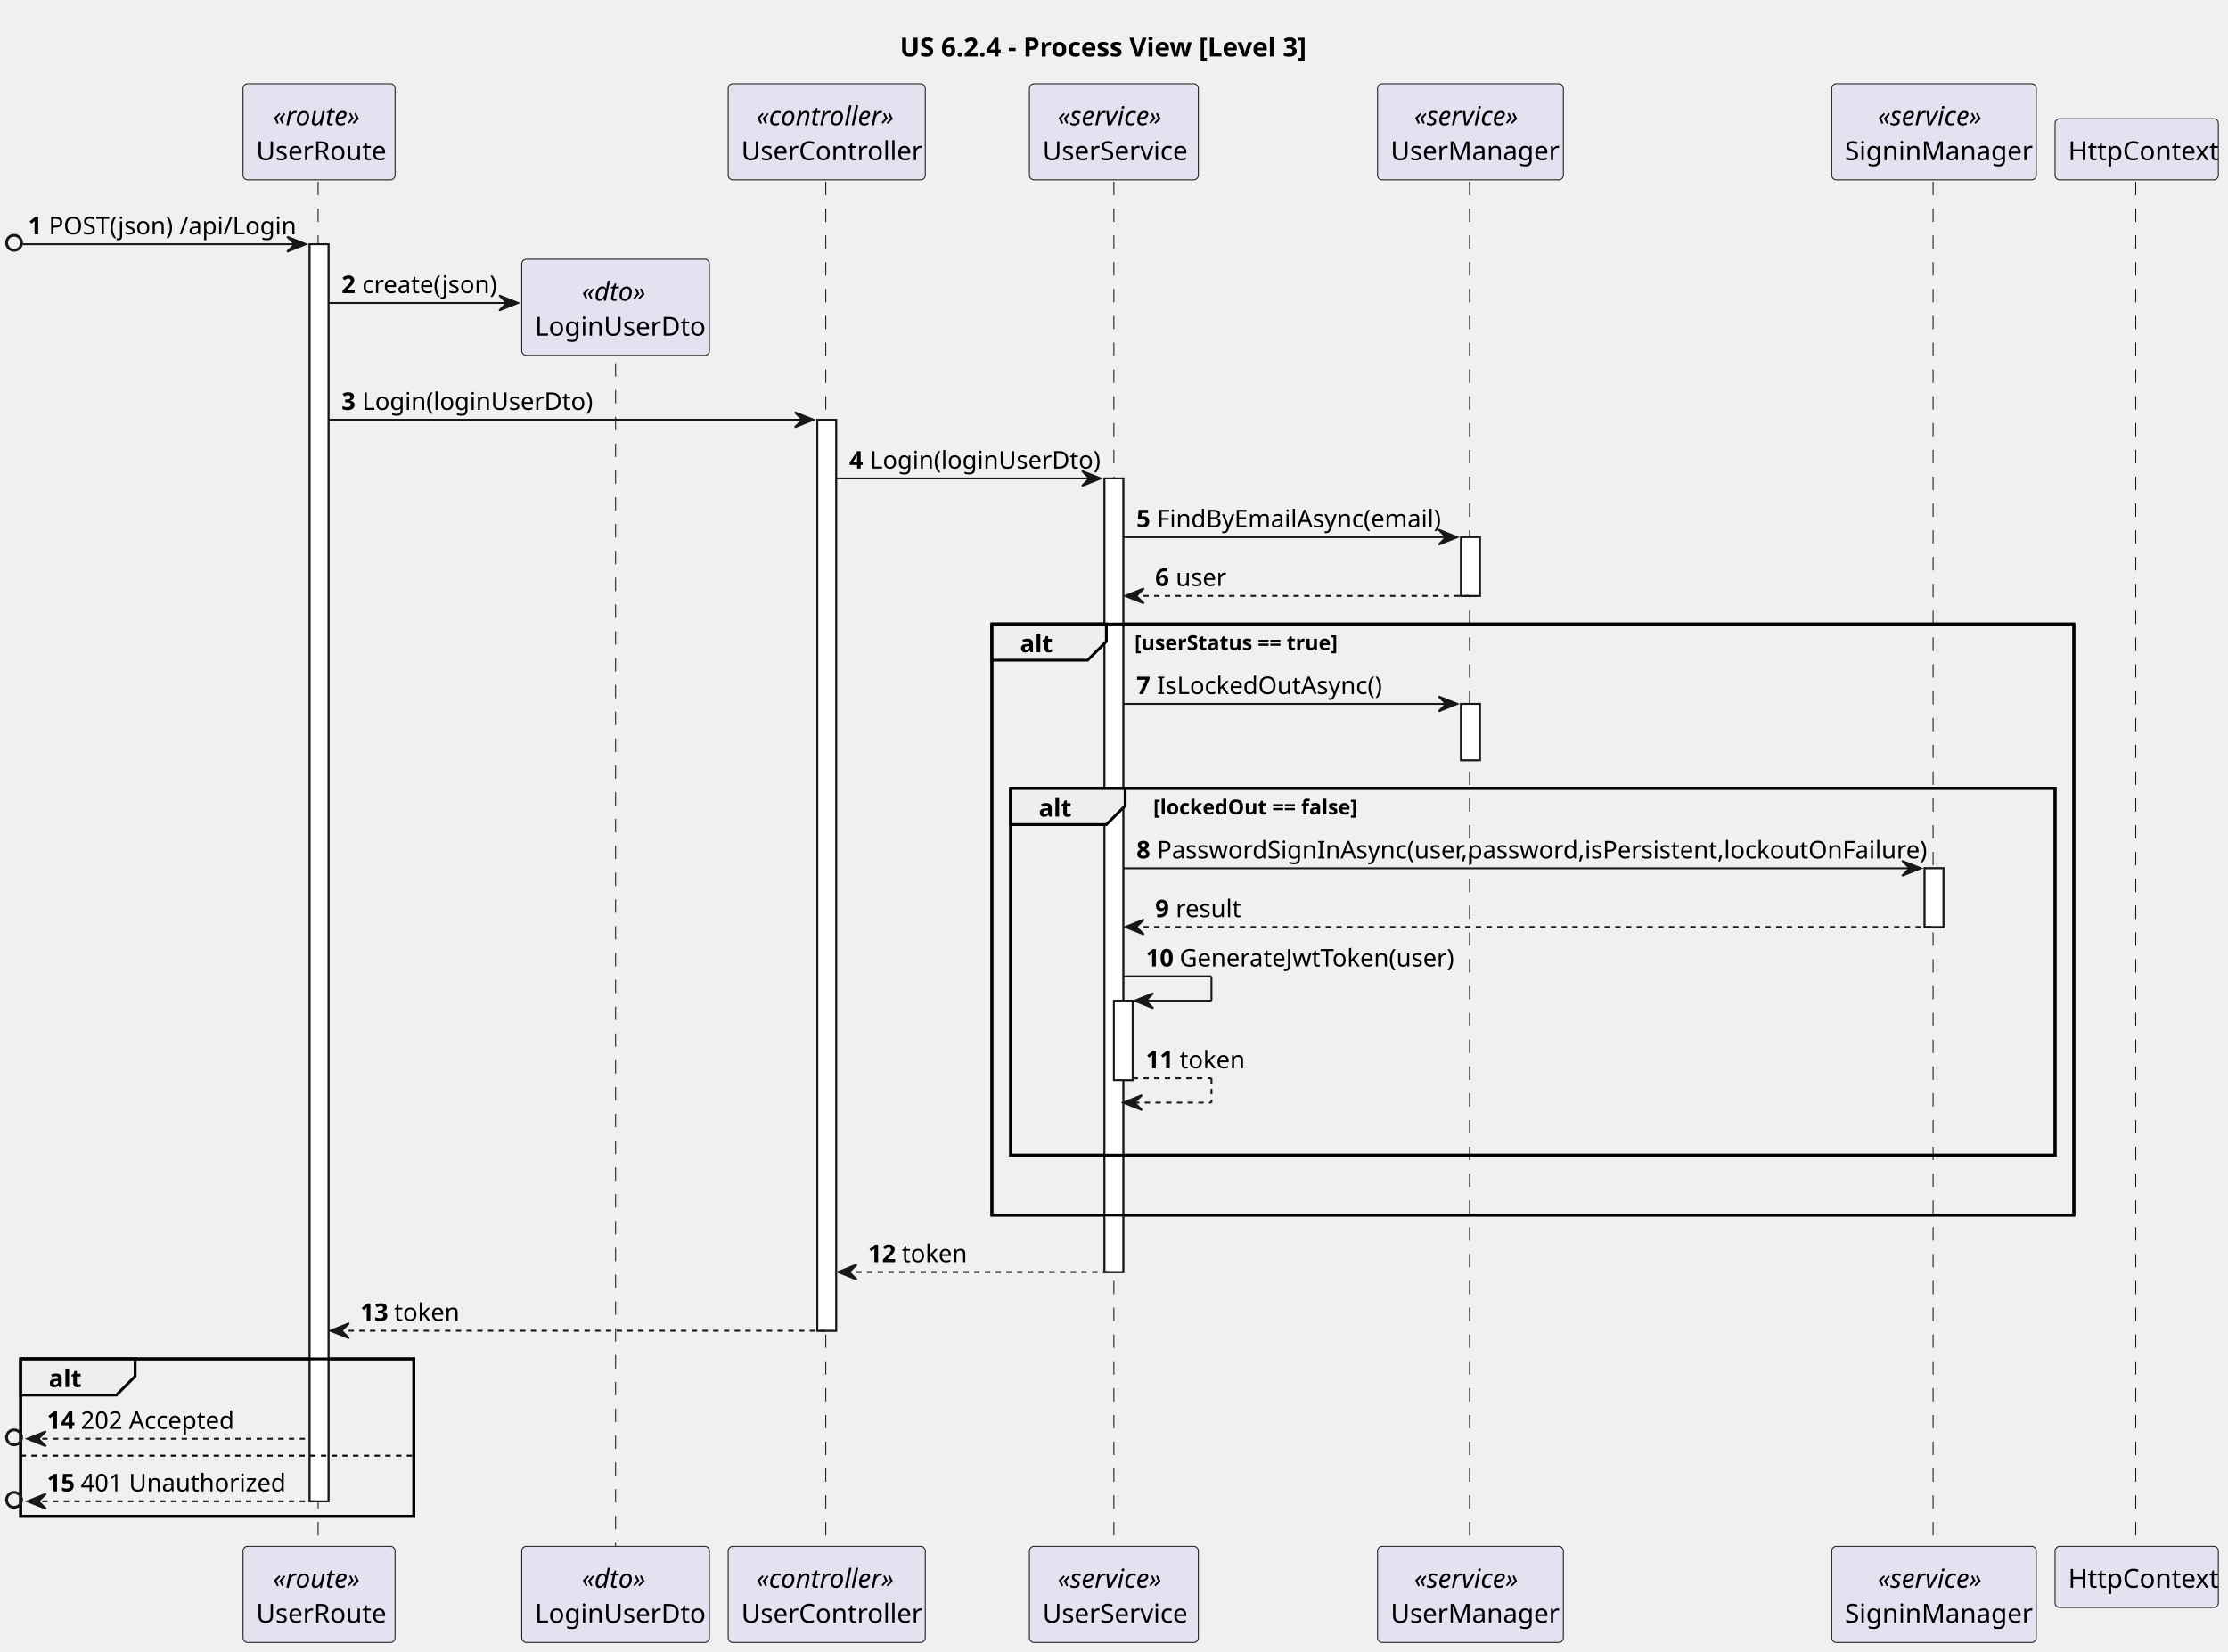
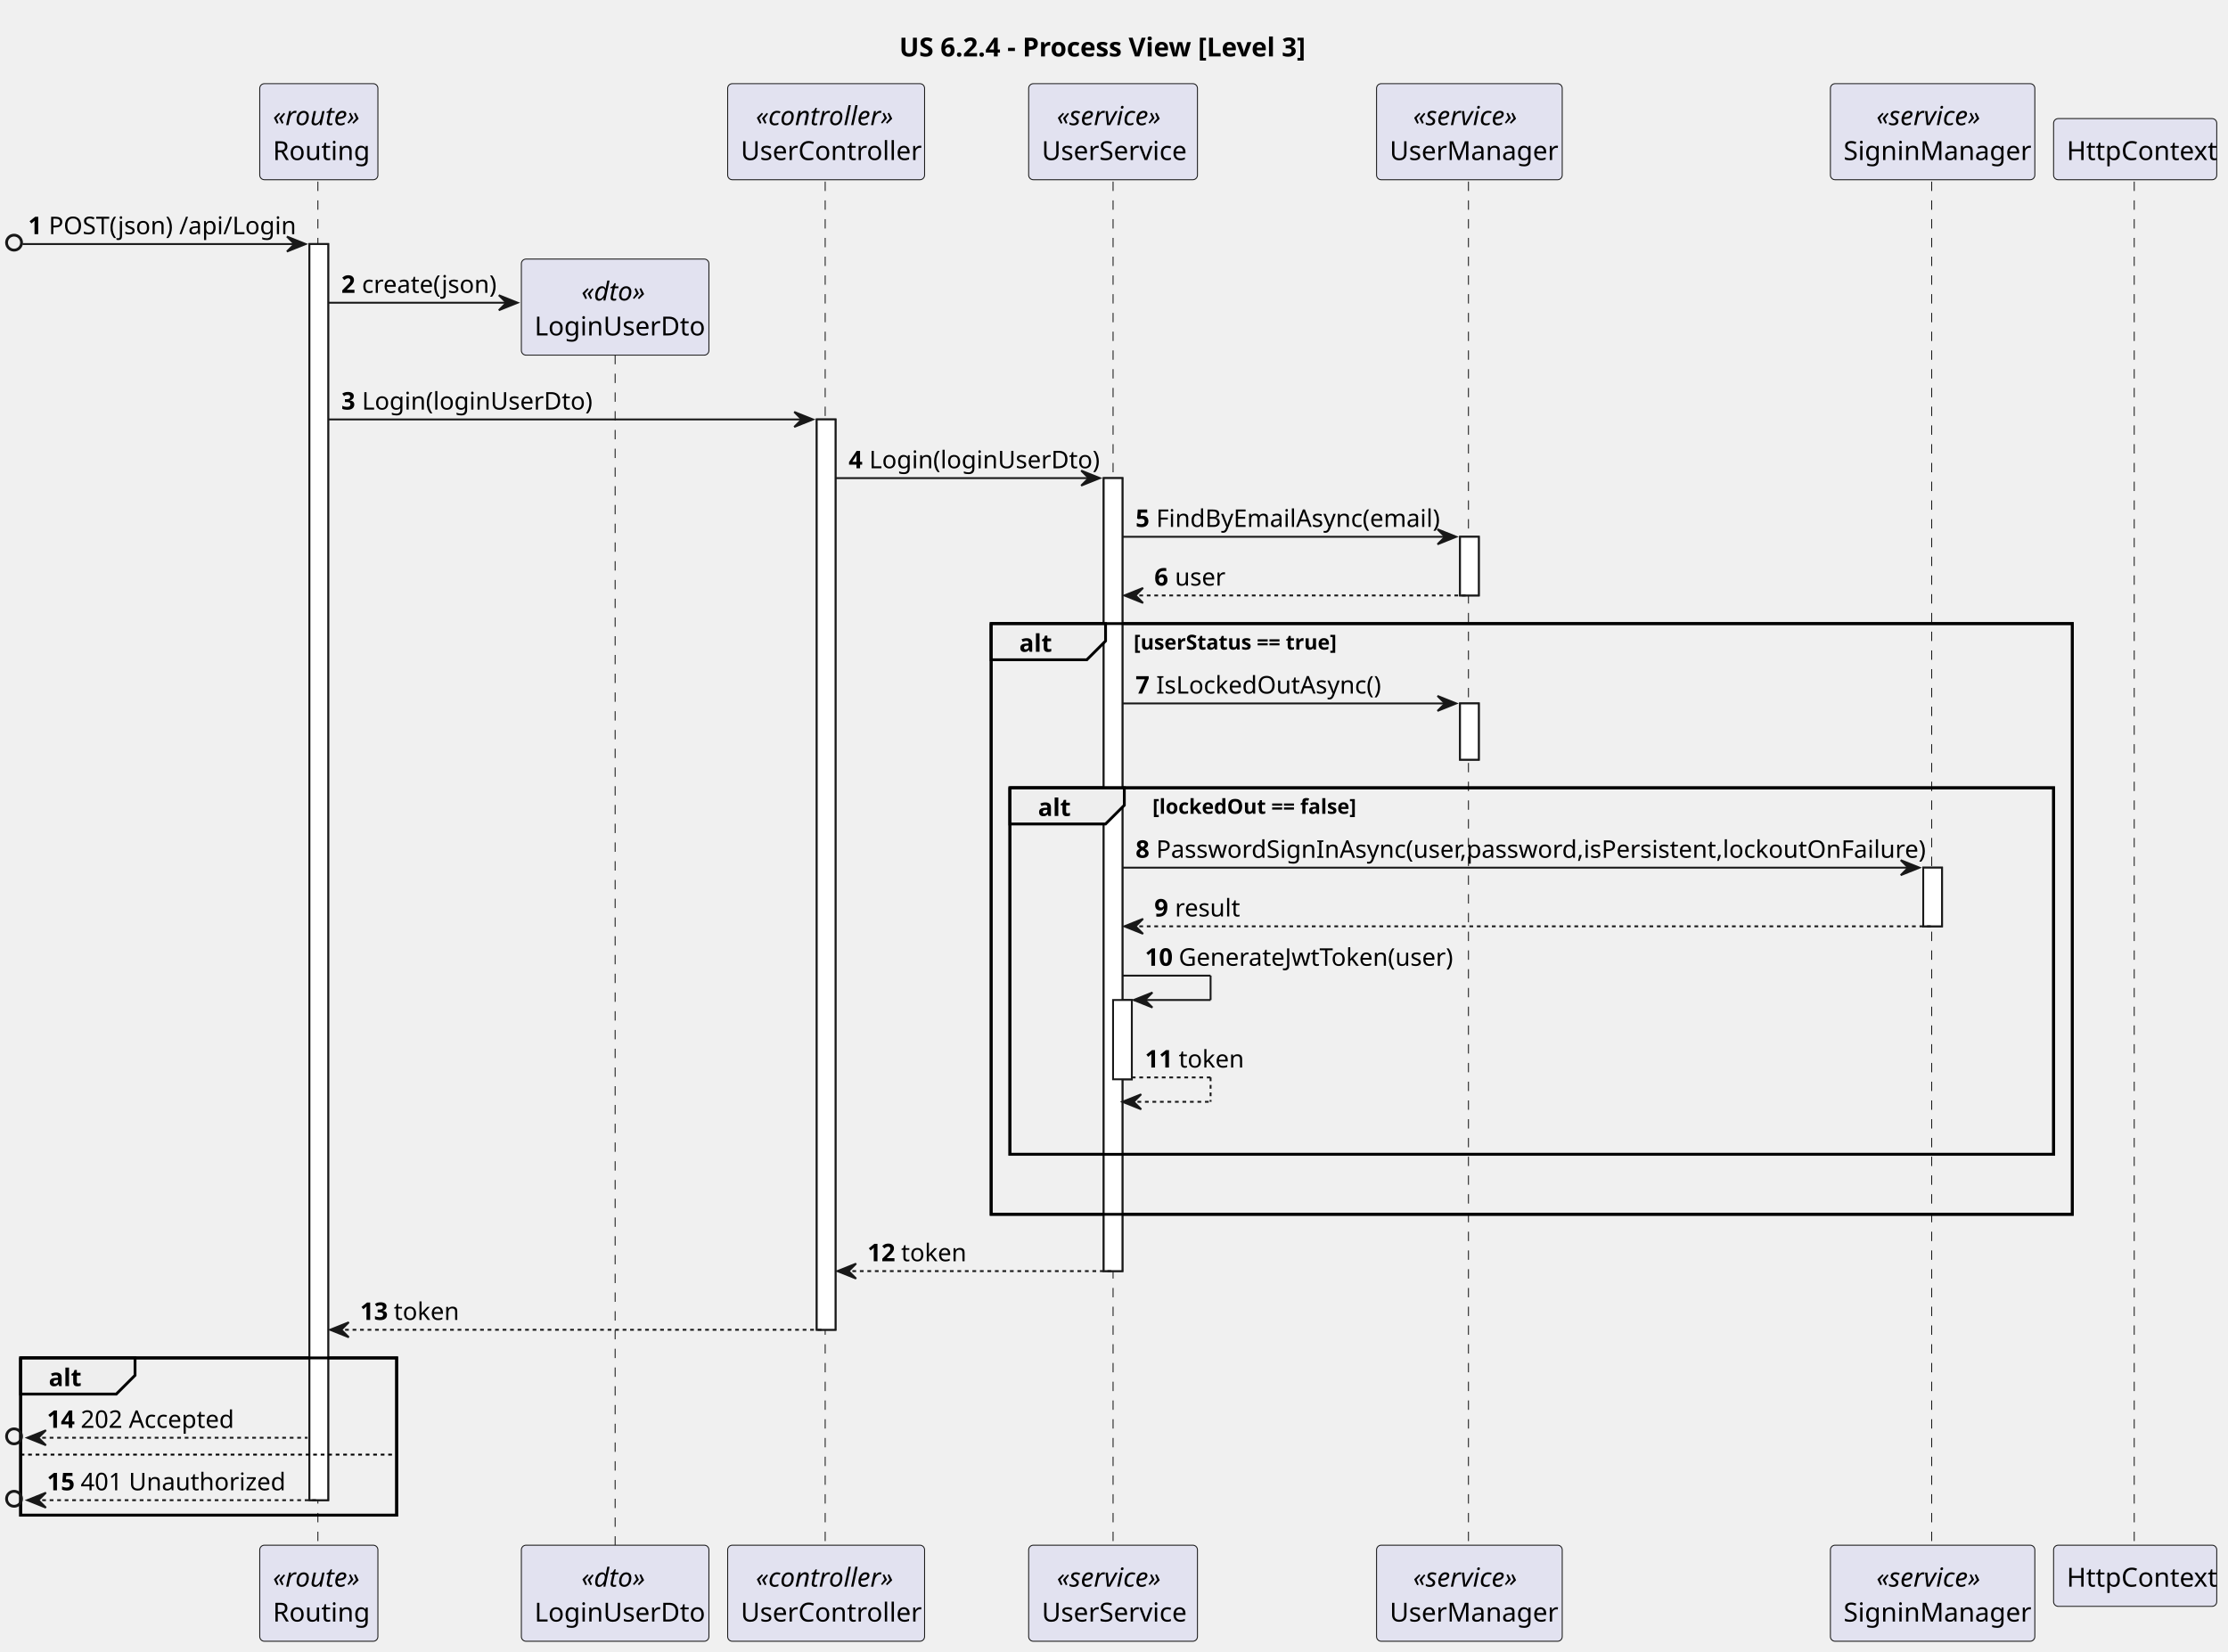
- <svg xmlns="http://www.w3.org/2000/svg" contentStyleType="text/css" height="616.7px" preserveAspectRatio="none" style="width:831px;height:616px;background:#FFFFFF;" version="1.1" viewBox="0 0 831 616" width="831.6px" zoomAndPan="magnify">
+ <svg xmlns="http://www.w3.org/2000/svg" contentStyleType="text/css" height="881px" preserveAspectRatio="none" style="width:1188px;height:881px;background:#FFFFFF;" version="1.1" viewBox="0 0 1188 881" width="1188px" zoomAndPan="magnify">
  <defs />
  <g>
-     <text fill="#000000" font-family="sans-serif" font-size="9.8" font-weight="bold" lengthAdjust="spacing" textLength="158.9" x="335.65" y="21.075">US 6.2.4 - Process View [Level 3]</text>
-     <rect fill="#FFFFFF" height="468.929" style="stroke:#181818;stroke-width:0.7;" width="7" x="115.5" y="91.108" />
-     <rect fill="#FFFFFF" height="339.844" style="stroke:#181818;stroke-width:0.7;" width="7" x="304.85" y="156.581" />
-     <rect fill="#FFFFFF" height="296.037" style="stroke:#181818;stroke-width:0.7;" width="7" x="411.95" y="178.485" />
-     <rect fill="#FFFFFF" height="29.604" style="stroke:#181818;stroke-width:0.7;" width="7" x="415.45" y="373.315" />
-     <rect fill="#FFFFFF" height="21.904" style="stroke:#181818;stroke-width:0.7;" width="7" x="544.95" y="200.389" />
-     <rect fill="#FFFFFF" height="21" style="stroke:#181818;stroke-width:0.7;" width="7" x="544.95" y="262.6" />
-     <rect fill="#FFFFFF" height="21.904" style="stroke:#181818;stroke-width:0.7;" width="7" x="717.85" y="323.907" />
-     <rect fill="none" height="220.526" style="stroke:#000000;stroke-width:1.05;" width="403.55" x="369.95" y="232.792" />
-     <rect fill="none" height="136.819" style="stroke:#000000;stroke-width:1.05;" width="389.55" x="376.95" y="294.1" />
-     <rect fill="none" height="58.711" style="stroke:#000000;stroke-width:1.05;" width="146.65" x="7.7" y="506.926" />
-     <line style="stroke:#181818;stroke-width:0.35;stroke-dasharray:5.0,5.0;" x1="118.65" x2="118.65" y1="67.804" y2="577.537" />
-     <line style="stroke:#181818;stroke-width:0.35;stroke-dasharray:5.0,5.0;" x1="229.6" x2="229.6" y1="125.493" y2="577.537" />
-     <line style="stroke:#181818;stroke-width:0.35;stroke-dasharray:5.0,5.0;" x1="308" x2="308" y1="67.804" y2="577.537" />
-     <line style="stroke:#181818;stroke-width:0.35;stroke-dasharray:5.0,5.0;" x1="415.45" x2="415.45" y1="67.804" y2="577.537" />
-     <line style="stroke:#181818;stroke-width:0.35;stroke-dasharray:5.0,5.0;" x1="548.1" x2="548.1" y1="67.804" y2="577.537" />
-     <line style="stroke:#181818;stroke-width:0.35;stroke-dasharray:5.0,5.0;" x1="721" x2="721" y1="67.804" y2="577.537" />
-     <line style="stroke:#181818;stroke-width:0.35;stroke-dasharray:5.0,5.0;" x1="796.6" x2="796.6" y1="67.804" y2="577.537" />
-     <rect fill="#E2E2F0" height="35.87" rx="1.75" ry="1.75" style="stroke:#181818;stroke-width:0.35;" width="56.7" x="90.65" y="31.235" />
-     <text fill="#000000" font-family="sans-serif" font-size="9.8" font-style="italic" lengthAdjust="spacing" textLength="34.3" x="101.85" y="46.71">«route»</text>
-     <text fill="#000000" font-family="sans-serif" font-size="9.8" lengthAdjust="spacing" textLength="46.9" x="95.55" y="59.745">UserRoute</text>
-     <rect fill="#E2E2F0" height="35.87" rx="1.75" ry="1.75" style="stroke:#181818;stroke-width:0.35;" width="56.7" x="90.65" y="576.837" />
-     <text fill="#000000" font-family="sans-serif" font-size="9.8" font-style="italic" lengthAdjust="spacing" textLength="34.3" x="101.85" y="592.312">«route»</text>
-     <text fill="#000000" font-family="sans-serif" font-size="9.8" lengthAdjust="spacing" textLength="46.9" x="95.55" y="605.347">UserRoute</text>
-     <rect fill="#E2E2F0" height="35.87" rx="1.75" ry="1.75" style="stroke:#181818;stroke-width:0.35;" width="70" x="194.6" y="576.837" />
-     <text fill="#000000" font-family="sans-serif" font-size="9.8" font-style="italic" lengthAdjust="spacing" textLength="25.2" x="217" y="592.312">«dto»</text>
-     <text fill="#000000" font-family="sans-serif" font-size="9.8" lengthAdjust="spacing" textLength="60.2" x="199.5" y="605.347">LoginUserDto</text>
-     <rect fill="#E2E2F0" height="35.87" rx="1.75" ry="1.75" style="stroke:#181818;stroke-width:0.35;" width="73.5" x="271.6" y="31.235" />
-     <text fill="#000000" font-family="sans-serif" font-size="9.8" font-style="italic" lengthAdjust="spacing" textLength="52.5" x="282.1" y="46.71">«controller»</text>
-     <text fill="#000000" font-family="sans-serif" font-size="9.8" lengthAdjust="spacing" textLength="63.7" x="276.5" y="59.745">UserController</text>
-     <rect fill="#E2E2F0" height="35.87" rx="1.75" ry="1.75" style="stroke:#181818;stroke-width:0.35;" width="73.5" x="271.6" y="576.837" />
-     <text fill="#000000" font-family="sans-serif" font-size="9.8" font-style="italic" lengthAdjust="spacing" textLength="52.5" x="282.1" y="592.312">«controller»</text>
-     <text fill="#000000" font-family="sans-serif" font-size="9.8" lengthAdjust="spacing" textLength="63.7" x="276.5" y="605.347">UserController</text>
-     <rect fill="#E2E2F0" height="35.87" rx="1.75" ry="1.75" style="stroke:#181818;stroke-width:0.35;" width="63" x="383.95" y="31.235" />
-     <text fill="#000000" font-family="sans-serif" font-size="9.8" font-style="italic" lengthAdjust="spacing" textLength="42" x="394.45" y="46.71">«service»</text>
-     <text fill="#000000" font-family="sans-serif" font-size="9.8" lengthAdjust="spacing" textLength="53.2" x="388.85" y="59.745">UserService</text>
-     <rect fill="#E2E2F0" height="35.87" rx="1.75" ry="1.75" style="stroke:#181818;stroke-width:0.35;" width="63" x="383.95" y="576.837" />
-     <text fill="#000000" font-family="sans-serif" font-size="9.8" font-style="italic" lengthAdjust="spacing" textLength="42" x="394.45" y="592.312">«service»</text>
-     <text fill="#000000" font-family="sans-serif" font-size="9.8" lengthAdjust="spacing" textLength="53.2" x="388.85" y="605.347">UserService</text>
-     <rect fill="#E2E2F0" height="35.87" rx="1.75" ry="1.75" style="stroke:#181818;stroke-width:0.35;" width="69.3" x="513.8" y="31.235" />
-     <text fill="#000000" font-family="sans-serif" font-size="9.8" font-style="italic" lengthAdjust="spacing" textLength="42" x="527.45" y="46.71">«service»</text>
-     <text fill="#000000" font-family="sans-serif" font-size="9.8" lengthAdjust="spacing" textLength="59.5" x="518.7" y="59.745">UserManager</text>
-     <rect fill="#E2E2F0" height="35.87" rx="1.75" ry="1.75" style="stroke:#181818;stroke-width:0.35;" width="69.3" x="513.8" y="576.837" />
-     <text fill="#000000" font-family="sans-serif" font-size="9.8" font-style="italic" lengthAdjust="spacing" textLength="42" x="527.45" y="592.312">«service»</text>
-     <text fill="#000000" font-family="sans-serif" font-size="9.8" lengthAdjust="spacing" textLength="59.5" x="518.7" y="605.347">UserManager</text>
-     <rect fill="#E2E2F0" height="35.87" rx="1.75" ry="1.75" style="stroke:#181818;stroke-width:0.35;" width="76.3" x="683.2" y="31.235" />
-     <text fill="#000000" font-family="sans-serif" font-size="9.8" font-style="italic" lengthAdjust="spacing" textLength="42" x="700.35" y="46.71">«service»</text>
-     <text fill="#000000" font-family="sans-serif" font-size="9.8" lengthAdjust="spacing" textLength="66.5" x="688.1" y="59.745">SigninManager</text>
-     <rect fill="#E2E2F0" height="35.87" rx="1.75" ry="1.75" style="stroke:#181818;stroke-width:0.35;" width="76.3" x="683.2" y="576.837" />
-     <text fill="#000000" font-family="sans-serif" font-size="9.8" font-style="italic" lengthAdjust="spacing" textLength="42" x="700.35" y="592.312">«service»</text>
-     <text fill="#000000" font-family="sans-serif" font-size="9.8" lengthAdjust="spacing" textLength="66.5" x="688.1" y="605.347">SigninManager</text>
-     <rect fill="#E2E2F0" height="22.835" rx="1.75" ry="1.75" style="stroke:#181818;stroke-width:0.35;" width="60.9" x="766.5" y="44.27" />
-     <text fill="#000000" font-family="sans-serif" font-size="9.8" lengthAdjust="spacing" textLength="51.1" x="771.4" y="59.745">HttpContext</text>
-     <rect fill="#E2E2F0" height="22.835" rx="1.75" ry="1.75" style="stroke:#181818;stroke-width:0.35;" width="60.9" x="766.5" y="576.837" />
-     <text fill="#000000" font-family="sans-serif" font-size="9.8" lengthAdjust="spacing" textLength="51.1" x="771.4" y="592.312">HttpContext</text>
-     <rect fill="#FFFFFF" height="468.929" style="stroke:#181818;stroke-width:0.7;" width="7" x="115.5" y="91.108" />
-     <rect fill="#FFFFFF" height="339.844" style="stroke:#181818;stroke-width:0.7;" width="7" x="304.85" y="156.581" />
-     <rect fill="#FFFFFF" height="296.037" style="stroke:#181818;stroke-width:0.7;" width="7" x="411.95" y="178.485" />
-     <rect fill="#FFFFFF" height="29.604" style="stroke:#181818;stroke-width:0.7;" width="7" x="415.45" y="373.315" />
-     <rect fill="#FFFFFF" height="21.904" style="stroke:#181818;stroke-width:0.7;" width="7" x="544.95" y="200.389" />
-     <rect fill="#FFFFFF" height="21" style="stroke:#181818;stroke-width:0.7;" width="7" x="544.95" y="262.6" />
-     <rect fill="#FFFFFF" height="21.904" style="stroke:#181818;stroke-width:0.7;" width="7" x="717.85" y="323.907" />
-     <ellipse cx="5.25" cy="90.583" fill="none" rx="2.8" ry="2.8" style="stroke:#181818;stroke-width:1.05;" />
-     <polygon fill="#181818" points="107.1,88.308,114.1,91.108,107.1,93.908,109.9,91.108" style="stroke:#181818;stroke-width:0.7;" />
-     <line style="stroke:#181818;stroke-width:0.7;" x1="8.4" x2="111.3" y1="91.108" y2="91.108" />
-     <text fill="#000000" font-family="sans-serif" font-size="9.1" font-weight="bold" lengthAdjust="spacing" textLength="4.9" x="10.5" y="87.424">1</text>
-     <text fill="#000000" font-family="sans-serif" font-size="9.1" lengthAdjust="spacing" textLength="88.9" x="18.2" y="87.424">POST(json) /api/Login</text>
-     <polygon fill="#181818" points="186.2,110.212,193.2,113.012,186.2,115.812,189,113.012" style="stroke:#181818;stroke-width:0.7;" />
-     <line style="stroke:#181818;stroke-width:0.7;" x1="122.5" x2="190.4" y1="113.012" y2="113.012" />
-     <text fill="#000000" font-family="sans-serif" font-size="9.1" font-weight="bold" lengthAdjust="spacing" textLength="4.9" x="127.4" y="109.328">2</text>
-     <text fill="#000000" font-family="sans-serif" font-size="9.1" lengthAdjust="spacing" textLength="47.6" x="135.1" y="109.328">create(json)</text>
-     <rect fill="#E2E2F0" height="35.87" rx="1.75" ry="1.75" style="stroke:#181818;stroke-width:0.35;" width="70" x="194.6" y="96.708" />
-     <text fill="#000000" font-family="sans-serif" font-size="9.8" font-style="italic" lengthAdjust="spacing" textLength="25.2" x="217" y="112.183">«dto»</text>
-     <text fill="#000000" font-family="sans-serif" font-size="9.8" lengthAdjust="spacing" textLength="60.2" x="199.5" y="125.218">LoginUserDto</text>
-     <polygon fill="#181818" points="296.45,153.781,303.45,156.581,296.45,159.381,299.25,156.581" style="stroke:#181818;stroke-width:0.7;" />
-     <line style="stroke:#181818;stroke-width:0.7;" x1="122.5" x2="300.65" y1="156.581" y2="156.581" />
-     <text fill="#000000" font-family="sans-serif" font-size="9.1" font-weight="bold" lengthAdjust="spacing" textLength="4.9" x="127.4" y="152.897">3</text>
-     <text fill="#000000" font-family="sans-serif" font-size="9.1" lengthAdjust="spacing" textLength="79.1" x="135.1" y="152.897">Login(loginUserDto)</text>
-     <polygon fill="#181818" points="403.55,175.685,410.55,178.485,403.55,181.285,406.35,178.485" style="stroke:#181818;stroke-width:0.7;" />
-     <line style="stroke:#181818;stroke-width:0.7;" x1="311.85" x2="407.75" y1="178.485" y2="178.485" />
-     <text fill="#000000" font-family="sans-serif" font-size="9.1" font-weight="bold" lengthAdjust="spacing" textLength="4.9" x="316.75" y="174.801">4</text>
-     <text fill="#000000" font-family="sans-serif" font-size="9.1" lengthAdjust="spacing" textLength="79.1" x="324.45" y="174.801">Login(loginUserDto)</text>
-     <polygon fill="#181818" points="536.55,197.589,543.55,200.389,536.55,203.189,539.35,200.389" style="stroke:#181818;stroke-width:0.7;" />
-     <line style="stroke:#181818;stroke-width:0.7;" x1="418.95" x2="540.75" y1="200.389" y2="200.389" />
-     <text fill="#000000" font-family="sans-serif" font-size="9.1" font-weight="bold" lengthAdjust="spacing" textLength="4.9" x="423.85" y="196.705">5</text>
-     <text fill="#000000" font-family="sans-serif" font-size="9.1" lengthAdjust="spacing" textLength="105" x="431.55" y="196.705">FindByEmailAsync(email)</text>
-     <polygon fill="#181818" points="426.65,219.492,419.65,222.292,426.65,225.092,423.85,222.292" style="stroke:#181818;stroke-width:0.7;" />
-     <line style="stroke:#181818;stroke-width:0.7;stroke-dasharray:2.0,2.0;" x1="422.45" x2="547.75" y1="222.292" y2="222.292" />
-     <text fill="#000000" font-family="sans-serif" font-size="9.1" font-weight="bold" lengthAdjust="spacing" textLength="4.9" x="430.85" y="218.608">6</text>
-     <text fill="#000000" font-family="sans-serif" font-size="9.1" lengthAdjust="spacing" textLength="17.5" x="438.55" y="218.608">user</text>
-     <path d="M369.95,232.792 L412.65,232.792 L412.65,239.296 L405.65,246.296 L369.95,246.296 L369.95,232.792 " fill="#EEEEEE" style="stroke:#000000;stroke-width:1.05;" />
-     <rect fill="none" height="220.526" style="stroke:#000000;stroke-width:1.05;" width="403.55" x="369.95" y="232.792" />
-     <text fill="#000000" font-family="sans-serif" font-size="9.1" font-weight="bold" lengthAdjust="spacing" textLength="11.2" x="380.45" y="243.312">alt</text>
-     <text fill="#000000" font-family="sans-serif" font-size="7.7" font-weight="bold" lengthAdjust="spacing" textLength="77" x="423.15" y="242.501">[userStatus == true]</text>
-     <polygon fill="#181818" points="536.55,259.8,543.55,262.6,536.55,265.4,539.35,262.6" style="stroke:#181818;stroke-width:0.7;" />
-     <line style="stroke:#181818;stroke-width:0.7;" x1="418.95" x2="540.75" y1="262.6" y2="262.6" />
-     <text fill="#000000" font-family="sans-serif" font-size="9.1" font-weight="bold" lengthAdjust="spacing" textLength="4.9" x="423.85" y="258.916">7</text>
-     <text fill="#000000" font-family="sans-serif" font-size="9.1" lengthAdjust="spacing" textLength="82.6" x="431.55" y="258.916">IsLockedOutAsync()</text>
-     <path d="M376.95,294.1 L419.65,294.1 L419.65,300.603 L412.65,307.603 L376.95,307.603 L376.95,294.1 " fill="#EEEEEE" style="stroke:#000000;stroke-width:1.05;" />
-     <rect fill="none" height="136.819" style="stroke:#000000;stroke-width:1.05;" width="389.55" x="376.95" y="294.1" />
-     <text fill="#000000" font-family="sans-serif" font-size="9.1" font-weight="bold" lengthAdjust="spacing" textLength="11.2" x="387.45" y="304.62">alt</text>
-     <text fill="#000000" font-family="sans-serif" font-size="7.7" font-weight="bold" lengthAdjust="spacing" textLength="76.3" x="430.15" y="303.809">[lockedOut == false]</text>
-     <polygon fill="#181818" points="709.45,321.107,716.45,323.907,709.45,326.707,712.25,323.907" style="stroke:#181818;stroke-width:0.7;" />
-     <line style="stroke:#181818;stroke-width:0.7;" x1="418.95" x2="713.65" y1="323.907" y2="323.907" />
-     <text fill="#000000" font-family="sans-serif" font-size="9.1" font-weight="bold" lengthAdjust="spacing" textLength="4.9" x="423.85" y="320.223">8</text>
-     <text fill="#000000" font-family="sans-serif" font-size="9.1" lengthAdjust="spacing" textLength="277.9" x="431.55" y="320.223">PasswordSignInAsync(user,password,isPersistent,lockoutOnFailure)</text>
-     <polygon fill="#181818" points="426.65,343.011,419.65,345.811,426.65,348.611,423.85,345.811" style="stroke:#181818;stroke-width:0.7;" />
-     <line style="stroke:#181818;stroke-width:0.7;stroke-dasharray:2.0,2.0;" x1="422.45" x2="720.65" y1="345.811" y2="345.811" />
-     <text fill="#000000" font-family="sans-serif" font-size="9.1" font-weight="bold" lengthAdjust="spacing" textLength="4.9" x="430.85" y="342.127">9</text>
-     <text fill="#000000" font-family="sans-serif" font-size="9.1" lengthAdjust="spacing" textLength="22.4" x="438.55" y="342.127">result</text>
-     <line style="stroke:#181818;stroke-width:0.7;" x1="418.95" x2="451.85" y1="364.215" y2="364.215" />
-     <line style="stroke:#181818;stroke-width:0.7;" x1="451.85" x2="451.85" y1="364.215" y2="373.315" />
-     <line style="stroke:#181818;stroke-width:0.7;" x1="423.15" x2="451.85" y1="373.315" y2="373.315" />
-     <polygon fill="#181818" points="430.15,370.515,423.15,373.315,430.15,376.115,427.35,373.315" style="stroke:#181818;stroke-width:0.7;" />
-     <text fill="#000000" font-family="sans-serif" font-size="9.1" font-weight="bold" lengthAdjust="spacing" textLength="9.8" x="427.35" y="360.531">10</text>
-     <text fill="#000000" font-family="sans-serif" font-size="9.1" lengthAdjust="spacing" textLength="98" x="439.95" y="360.531">GenerateJwtToken(user)</text>
-     <line style="stroke:#181818;stroke-width:0.7;stroke-dasharray:2.0,2.0;" x1="422.45" x2="451.85" y1="402.218" y2="402.218" />
-     <line style="stroke:#181818;stroke-width:0.7;stroke-dasharray:2.0,2.0;" x1="451.85" x2="451.85" y1="402.218" y2="411.318" />
-     <line style="stroke:#181818;stroke-width:0.7;stroke-dasharray:2.0,2.0;" x1="418.95" x2="451.85" y1="411.318" y2="411.318" />
-     <polygon fill="#181818" points="425.95,408.518,418.95,411.318,425.95,414.118,423.15,411.318" style="stroke:#181818;stroke-width:0.7;" />
-     <text fill="#000000" font-family="sans-serif" font-size="9.1" font-weight="bold" lengthAdjust="spacing" textLength="9.8" x="427.35" y="398.534">11</text>
-     <text fill="#000000" font-family="sans-serif" font-size="9.1" lengthAdjust="spacing" textLength="22.4" x="439.95" y="398.534">token</text>
-     <polygon fill="#181818" points="319.55,471.722,312.55,474.522,319.55,477.322,316.75,474.522" style="stroke:#181818;stroke-width:0.7;" />
-     <line style="stroke:#181818;stroke-width:0.7;stroke-dasharray:2.0,2.0;" x1="315.35" x2="414.75" y1="474.522" y2="474.522" />
-     <text fill="#000000" font-family="sans-serif" font-size="9.1" font-weight="bold" lengthAdjust="spacing" textLength="9.8" x="323.75" y="470.838">12</text>
-     <text fill="#000000" font-family="sans-serif" font-size="9.1" lengthAdjust="spacing" textLength="22.4" x="336.35" y="470.838">token</text>
-     <polygon fill="#181818" points="130.2,493.626,123.2,496.426,130.2,499.226,127.4,496.426" style="stroke:#181818;stroke-width:0.7;" />
-     <line style="stroke:#181818;stroke-width:0.7;stroke-dasharray:2.0,2.0;" x1="126" x2="307.65" y1="496.426" y2="496.426" />
-     <text fill="#000000" font-family="sans-serif" font-size="9.1" font-weight="bold" lengthAdjust="spacing" textLength="9.8" x="134.4" y="492.742">13</text>
-     <text fill="#000000" font-family="sans-serif" font-size="9.1" lengthAdjust="spacing" textLength="22.4" x="147" y="492.742">token</text>
-     <path d="M7.7,506.926 L50.4,506.926 L50.4,513.429 L43.4,520.429 L7.7,520.429 L7.7,506.926 " fill="#EEEEEE" style="stroke:#000000;stroke-width:1.05;" />
-     <rect fill="none" height="58.711" style="stroke:#000000;stroke-width:1.05;" width="146.65" x="7.7" y="506.926" />
-     <text fill="#000000" font-family="sans-serif" font-size="9.1" font-weight="bold" lengthAdjust="spacing" textLength="11.2" x="18.2" y="517.446">alt</text>
-     <ellipse cx="5.25" cy="536.208" fill="none" rx="2.8" ry="2.8" style="stroke:#181818;stroke-width:1.05;" />
-     <polygon fill="#181818" points="17.15,533.933,10.15,536.733,17.15,539.533,14.35,536.733" style="stroke:#181818;stroke-width:0.7;" />
-     <line style="stroke:#181818;stroke-width:0.7;stroke-dasharray:2.0,2.0;" x1="15.75" x2="114.8" y1="536.733" y2="536.733" />
-     <text fill="#000000" font-family="sans-serif" font-size="9.1" font-weight="bold" lengthAdjust="spacing" textLength="9.8" x="17.5" y="533.049">14</text>
-     <text fill="#000000" font-family="sans-serif" font-size="9.1" lengthAdjust="spacing" textLength="56" x="30.1" y="533.049">202 Accepted</text>
-     <line style="stroke:#000000;stroke-width:0.7;stroke-dasharray:2.0,2.0;" x1="7.7" x2="154.35" y1="543.033" y2="543.033" />
-     <ellipse cx="5.25" cy="559.512" fill="none" rx="2.8" ry="2.8" style="stroke:#181818;stroke-width:1.05;" />
-     <polygon fill="#181818" points="17.15,557.237,10.15,560.037,17.15,562.837,14.35,560.037" style="stroke:#181818;stroke-width:0.7;" />
-     <line style="stroke:#181818;stroke-width:0.7;stroke-dasharray:2.0,2.0;" x1="15.75" x2="118.3" y1="560.037" y2="560.037" />
-     <text fill="#000000" font-family="sans-serif" font-size="9.1" font-weight="bold" lengthAdjust="spacing" textLength="9.8" x="17.5" y="556.353">15</text>
-     <text fill="#000000" font-family="sans-serif" font-size="9.1" lengthAdjust="spacing" textLength="70.7" x="30.1" y="556.353">401 Unauthorized</text>
+     <text fill="#000000" font-family="sans-serif" font-size="14" font-weight="bold" lengthAdjust="spacing" textLength="227" x="479.5" y="30.107">US 6.2.4 - Process View [Level 3]</text>
+     <rect fill="#FFFFFF" height="669.898" style="stroke:#181818;stroke-width:1.0;" width="10" x="165" y="130.154" />
+     <rect fill="#FFFFFF" height="485.492" style="stroke:#181818;stroke-width:1.0;" width="10" x="435.5" y="223.688" />
+     <rect fill="#FFFFFF" height="422.91" style="stroke:#181818;stroke-width:1.0;" width="10" x="588.5" y="254.978" />
+     <rect fill="#FFFFFF" height="42.291" style="stroke:#181818;stroke-width:1.0;" width="10" x="593.5" y="533.307" />
+     <rect fill="#FFFFFF" height="31.291" style="stroke:#181818;stroke-width:1.0;" width="10" x="778.5" y="286.269" />
+     <rect fill="#FFFFFF" height="30" style="stroke:#181818;stroke-width:1.0;" width="10" x="778.5" y="375.143" />
+     <rect fill="#FFFFFF" height="31.291" style="stroke:#181818;stroke-width:1.0;" width="10" x="1025.5" y="462.725" />
+     <rect fill="none" height="315.037" style="stroke:#000000;stroke-width:1.5;" width="576.5" x="528.5" y="332.56" />
+     <rect fill="none" height="195.455" style="stroke:#000000;stroke-width:1.5;" width="556.5" x="538.5" y="420.143" />
+     <rect fill="none" height="83.873" style="stroke:#000000;stroke-width:1.5;" width="200.5" x="11" y="724.18" />
+     <line style="stroke:#181818;stroke-width:0.5;stroke-dasharray:5.0,5.0;" x1="169.5" x2="169.5" y1="96.863" y2="825.053" />
+     <line style="stroke:#181818;stroke-width:0.5;stroke-dasharray:5.0,5.0;" x1="328" x2="328" y1="179.275" y2="825.053" />
+     <line style="stroke:#181818;stroke-width:0.5;stroke-dasharray:5.0,5.0;" x1="440" x2="440" y1="96.863" y2="825.053" />
+     <line style="stroke:#181818;stroke-width:0.5;stroke-dasharray:5.0,5.0;" x1="593.5" x2="593.5" y1="96.863" y2="825.053" />
+     <line style="stroke:#181818;stroke-width:0.5;stroke-dasharray:5.0,5.0;" x1="783" x2="783" y1="96.863" y2="825.053" />
+     <line style="stroke:#181818;stroke-width:0.5;stroke-dasharray:5.0,5.0;" x1="1030" x2="1030" y1="96.863" y2="825.053" />
+     <line style="stroke:#181818;stroke-width:0.5;stroke-dasharray:5.0,5.0;" x1="1138" x2="1138" y1="96.863" y2="825.053" />
+     <rect fill="#E2E2F0" height="51.242" rx="2.5" ry="2.5" style="stroke:#181818;stroke-width:0.5;" width="63" x="138.5" y="44.621" />
+     <text fill="#000000" font-family="sans-serif" font-size="14" font-style="italic" lengthAdjust="spacing" textLength="49" x="145.5" y="66.728">«route»</text>
+     <text fill="#000000" font-family="sans-serif" font-size="14" lengthAdjust="spacing" textLength="49" x="145.5" y="85.35">Routing</text>
+     <rect fill="#E2E2F0" height="51.242" rx="2.5" ry="2.5" style="stroke:#181818;stroke-width:0.5;" width="63" x="138.5" y="824.053" />
+     <text fill="#000000" font-family="sans-serif" font-size="14" font-style="italic" lengthAdjust="spacing" textLength="49" x="145.5" y="846.16">«route»</text>
+     <text fill="#000000" font-family="sans-serif" font-size="14" lengthAdjust="spacing" textLength="49" x="145.5" y="864.781">Routing</text>
+     <rect fill="#E2E2F0" height="51.242" rx="2.5" ry="2.5" style="stroke:#181818;stroke-width:0.5;" width="100" x="278" y="824.053" />
+     <text fill="#000000" font-family="sans-serif" font-size="14" font-style="italic" lengthAdjust="spacing" textLength="36" x="310" y="846.16">«dto»</text>
+     <text fill="#000000" font-family="sans-serif" font-size="14" lengthAdjust="spacing" textLength="86" x="285" y="864.781">LoginUserDto</text>
+     <rect fill="#E2E2F0" height="51.242" rx="2.5" ry="2.5" style="stroke:#181818;stroke-width:0.5;" width="105" x="388" y="44.621" />
+     <text fill="#000000" font-family="sans-serif" font-size="14" font-style="italic" lengthAdjust="spacing" textLength="75" x="403" y="66.728">«controller»</text>
+     <text fill="#000000" font-family="sans-serif" font-size="14" lengthAdjust="spacing" textLength="91" x="395" y="85.35">UserController</text>
+     <rect fill="#E2E2F0" height="51.242" rx="2.5" ry="2.5" style="stroke:#181818;stroke-width:0.5;" width="105" x="388" y="824.053" />
+     <text fill="#000000" font-family="sans-serif" font-size="14" font-style="italic" lengthAdjust="spacing" textLength="75" x="403" y="846.16">«controller»</text>
+     <text fill="#000000" font-family="sans-serif" font-size="14" lengthAdjust="spacing" textLength="91" x="395" y="864.781">UserController</text>
+     <rect fill="#E2E2F0" height="51.242" rx="2.5" ry="2.5" style="stroke:#181818;stroke-width:0.5;" width="90" x="548.5" y="44.621" />
+     <text fill="#000000" font-family="sans-serif" font-size="14" font-style="italic" lengthAdjust="spacing" textLength="60" x="563.5" y="66.728">«service»</text>
+     <text fill="#000000" font-family="sans-serif" font-size="14" lengthAdjust="spacing" textLength="76" x="555.5" y="85.35">UserService</text>
+     <rect fill="#E2E2F0" height="51.242" rx="2.5" ry="2.5" style="stroke:#181818;stroke-width:0.5;" width="90" x="548.5" y="824.053" />
+     <text fill="#000000" font-family="sans-serif" font-size="14" font-style="italic" lengthAdjust="spacing" textLength="60" x="563.5" y="846.16">«service»</text>
+     <text fill="#000000" font-family="sans-serif" font-size="14" lengthAdjust="spacing" textLength="76" x="555.5" y="864.781">UserService</text>
+     <rect fill="#E2E2F0" height="51.242" rx="2.5" ry="2.5" style="stroke:#181818;stroke-width:0.5;" width="99" x="734" y="44.621" />
+     <text fill="#000000" font-family="sans-serif" font-size="14" font-style="italic" lengthAdjust="spacing" textLength="60" x="753.5" y="66.728">«service»</text>
+     <text fill="#000000" font-family="sans-serif" font-size="14" lengthAdjust="spacing" textLength="85" x="741" y="85.35">UserManager</text>
+     <rect fill="#E2E2F0" height="51.242" rx="2.5" ry="2.5" style="stroke:#181818;stroke-width:0.5;" width="99" x="734" y="824.053" />
+     <text fill="#000000" font-family="sans-serif" font-size="14" font-style="italic" lengthAdjust="spacing" textLength="60" x="753.5" y="846.16">«service»</text>
+     <text fill="#000000" font-family="sans-serif" font-size="14" lengthAdjust="spacing" textLength="85" x="741" y="864.781">UserManager</text>
+     <rect fill="#E2E2F0" height="51.242" rx="2.5" ry="2.5" style="stroke:#181818;stroke-width:0.5;" width="109" x="976" y="44.621" />
+     <text fill="#000000" font-family="sans-serif" font-size="14" font-style="italic" lengthAdjust="spacing" textLength="60" x="1000.5" y="66.728">«service»</text>
+     <text fill="#000000" font-family="sans-serif" font-size="14" lengthAdjust="spacing" textLength="95" x="983" y="85.35">SigninManager</text>
+     <rect fill="#E2E2F0" height="51.242" rx="2.5" ry="2.5" style="stroke:#181818;stroke-width:0.5;" width="109" x="976" y="824.053" />
+     <text fill="#000000" font-family="sans-serif" font-size="14" font-style="italic" lengthAdjust="spacing" textLength="60" x="1000.5" y="846.16">«service»</text>
+     <text fill="#000000" font-family="sans-serif" font-size="14" lengthAdjust="spacing" textLength="95" x="983" y="864.781">SigninManager</text>
+     <rect fill="#E2E2F0" height="32.621" rx="2.5" ry="2.5" style="stroke:#181818;stroke-width:0.5;" width="87" x="1095" y="63.242" />
+     <text fill="#000000" font-family="sans-serif" font-size="14" lengthAdjust="spacing" textLength="73" x="1102" y="85.35">HttpContext</text>
+     <rect fill="#E2E2F0" height="32.621" rx="2.5" ry="2.5" style="stroke:#181818;stroke-width:0.5;" width="87" x="1095" y="824.053" />
+     <text fill="#000000" font-family="sans-serif" font-size="14" lengthAdjust="spacing" textLength="73" x="1102" y="846.16">HttpContext</text>
+     <rect fill="#FFFFFF" height="669.898" style="stroke:#181818;stroke-width:1.0;" width="10" x="165" y="130.154" />
+     <rect fill="#FFFFFF" height="485.492" style="stroke:#181818;stroke-width:1.0;" width="10" x="435.5" y="223.688" />
+     <rect fill="#FFFFFF" height="422.91" style="stroke:#181818;stroke-width:1.0;" width="10" x="588.5" y="254.978" />
+     <rect fill="#FFFFFF" height="42.291" style="stroke:#181818;stroke-width:1.0;" width="10" x="593.5" y="533.307" />
+     <rect fill="#FFFFFF" height="31.291" style="stroke:#181818;stroke-width:1.0;" width="10" x="778.5" y="286.269" />
+     <rect fill="#FFFFFF" height="30" style="stroke:#181818;stroke-width:1.0;" width="10" x="778.5" y="375.143" />
+     <rect fill="#FFFFFF" height="31.291" style="stroke:#181818;stroke-width:1.0;" width="10" x="1025.5" y="462.725" />
+     <ellipse cx="7.5" cy="129.404" fill="none" rx="4" ry="4" style="stroke:#181818;stroke-width:1.5;" />
+     <polygon fill="#181818" points="153,126.154,163,130.154,153,134.154,157,130.154" style="stroke:#181818;stroke-width:1.0;" />
+     <line style="stroke:#181818;stroke-width:1.0;" x1="12" x2="159" y1="130.154" y2="130.154" />
+     <text fill="#000000" font-family="sans-serif" font-size="13" font-weight="bold" lengthAdjust="spacing" textLength="7" x="15" y="124.892">1</text>
+     <text fill="#000000" font-family="sans-serif" font-size="13" lengthAdjust="spacing" textLength="127" x="26" y="124.892">POST(json) /api/Login</text>
+     <polygon fill="#181818" points="266,157.445,276,161.445,266,165.445,270,161.445" style="stroke:#181818;stroke-width:1.0;" />
+     <line style="stroke:#181818;stroke-width:1.0;" x1="175" x2="272" y1="161.445" y2="161.445" />
+     <text fill="#000000" font-family="sans-serif" font-size="13" font-weight="bold" lengthAdjust="spacing" textLength="7" x="182" y="156.183">2</text>
+     <text fill="#000000" font-family="sans-serif" font-size="13" lengthAdjust="spacing" textLength="68" x="193" y="156.183">create(json)</text>
+     <rect fill="#E2E2F0" height="51.242" rx="2.5" ry="2.5" style="stroke:#181818;stroke-width:0.5;" width="100" x="278" y="138.154" />
+     <text fill="#000000" font-family="sans-serif" font-size="14" font-style="italic" lengthAdjust="spacing" textLength="36" x="310" y="160.262">«dto»</text>
+     <text fill="#000000" font-family="sans-serif" font-size="14" lengthAdjust="spacing" textLength="86" x="285" y="178.883">LoginUserDto</text>
+     <polygon fill="#181818" points="423.5,219.688,433.5,223.688,423.5,227.688,427.5,223.688" style="stroke:#181818;stroke-width:1.0;" />
+     <line style="stroke:#181818;stroke-width:1.0;" x1="175" x2="429.5" y1="223.688" y2="223.688" />
+     <text fill="#000000" font-family="sans-serif" font-size="13" font-weight="bold" lengthAdjust="spacing" textLength="7" x="182" y="218.425">3</text>
+     <text fill="#000000" font-family="sans-serif" font-size="13" lengthAdjust="spacing" textLength="113" x="193" y="218.425">Login(loginUserDto)</text>
+     <polygon fill="#181818" points="576.5,250.978,586.5,254.978,576.5,258.978,580.5,254.978" style="stroke:#181818;stroke-width:1.0;" />
+     <line style="stroke:#181818;stroke-width:1.0;" x1="445.5" x2="582.5" y1="254.978" y2="254.978" />
+     <text fill="#000000" font-family="sans-serif" font-size="13" font-weight="bold" lengthAdjust="spacing" textLength="7" x="452.5" y="249.716">4</text>
+     <text fill="#000000" font-family="sans-serif" font-size="13" lengthAdjust="spacing" textLength="113" x="463.5" y="249.716">Login(loginUserDto)</text>
+     <polygon fill="#181818" points="766.5,282.269,776.5,286.269,766.5,290.269,770.5,286.269" style="stroke:#181818;stroke-width:1.0;" />
+     <line style="stroke:#181818;stroke-width:1.0;" x1="598.5" x2="772.5" y1="286.269" y2="286.269" />
+     <text fill="#000000" font-family="sans-serif" font-size="13" font-weight="bold" lengthAdjust="spacing" textLength="7" x="605.5" y="281.007">5</text>
+     <text fill="#000000" font-family="sans-serif" font-size="13" lengthAdjust="spacing" textLength="150" x="616.5" y="281.007">FindByEmailAsync(email)</text>
+     <polygon fill="#181818" points="609.5,313.56,599.5,317.56,609.5,321.56,605.5,317.56" style="stroke:#181818;stroke-width:1.0;" />
+     <line style="stroke:#181818;stroke-width:1.0;stroke-dasharray:2.0,2.0;" x1="603.5" x2="782.5" y1="317.56" y2="317.56" />
+     <text fill="#000000" font-family="sans-serif" font-size="13" font-weight="bold" lengthAdjust="spacing" textLength="7" x="615.5" y="312.298">6</text>
+     <text fill="#000000" font-family="sans-serif" font-size="13" lengthAdjust="spacing" textLength="25" x="626.5" y="312.298">user</text>
+     <path d="M528.5,332.56 L589.5,332.56 L589.5,341.852 L579.5,351.852 L528.5,351.852 L528.5,332.56 " fill="#EEEEEE" style="stroke:#000000;stroke-width:1.5;" />
+     <rect fill="none" height="315.037" style="stroke:#000000;stroke-width:1.5;" width="576.5" x="528.5" y="332.56" />
+     <text fill="#000000" font-family="sans-serif" font-size="13" font-weight="bold" lengthAdjust="spacing" textLength="16" x="543.5" y="347.589">alt</text>
+     <text fill="#000000" font-family="sans-serif" font-size="11" font-weight="bold" lengthAdjust="spacing" textLength="110" x="604.5" y="346.431">[userStatus == true]</text>
+     <polygon fill="#181818" points="766.5,371.143,776.5,375.143,766.5,379.143,770.5,375.143" style="stroke:#181818;stroke-width:1.0;" />
+     <line style="stroke:#181818;stroke-width:1.0;" x1="598.5" x2="772.5" y1="375.143" y2="375.143" />
+     <text fill="#000000" font-family="sans-serif" font-size="13" font-weight="bold" lengthAdjust="spacing" textLength="7" x="605.5" y="369.88">7</text>
+     <text fill="#000000" font-family="sans-serif" font-size="13" lengthAdjust="spacing" textLength="118" x="616.5" y="369.88">IsLockedOutAsync()</text>
+     <path d="M538.5,420.143 L599.5,420.143 L599.5,429.434 L589.5,439.434 L538.5,439.434 L538.5,420.143 " fill="#EEEEEE" style="stroke:#000000;stroke-width:1.5;" />
+     <rect fill="none" height="195.455" style="stroke:#000000;stroke-width:1.5;" width="556.5" x="538.5" y="420.143" />
+     <text fill="#000000" font-family="sans-serif" font-size="13" font-weight="bold" lengthAdjust="spacing" textLength="16" x="553.5" y="435.171">alt</text>
+     <text fill="#000000" font-family="sans-serif" font-size="11" font-weight="bold" lengthAdjust="spacing" textLength="109" x="614.5" y="434.013">[lockedOut == false]</text>
+     <polygon fill="#181818" points="1013.5,458.725,1023.5,462.725,1013.5,466.725,1017.5,462.725" style="stroke:#181818;stroke-width:1.0;" />
+     <line style="stroke:#181818;stroke-width:1.0;" x1="598.5" x2="1019.5" y1="462.725" y2="462.725" />
+     <text fill="#000000" font-family="sans-serif" font-size="13" font-weight="bold" lengthAdjust="spacing" textLength="7" x="605.5" y="457.462">8</text>
+     <text fill="#000000" font-family="sans-serif" font-size="13" lengthAdjust="spacing" textLength="397" x="616.5" y="457.462">PasswordSignInAsync(user,password,isPersistent,lockoutOnFailure)</text>
+     <polygon fill="#181818" points="609.5,490.016,599.5,494.016,609.5,498.016,605.5,494.016" style="stroke:#181818;stroke-width:1.0;" />
+     <line style="stroke:#181818;stroke-width:1.0;stroke-dasharray:2.0,2.0;" x1="603.5" x2="1029.5" y1="494.016" y2="494.016" />
+     <text fill="#000000" font-family="sans-serif" font-size="13" font-weight="bold" lengthAdjust="spacing" textLength="7" x="615.5" y="488.753">9</text>
+     <text fill="#000000" font-family="sans-serif" font-size="13" lengthAdjust="spacing" textLength="32" x="626.5" y="488.753">result</text>
+     <line style="stroke:#181818;stroke-width:1.0;" x1="598.5" x2="645.5" y1="520.307" y2="520.307" />
+     <line style="stroke:#181818;stroke-width:1.0;" x1="645.5" x2="645.5" y1="520.307" y2="533.307" />
+     <line style="stroke:#181818;stroke-width:1.0;" x1="604.5" x2="645.5" y1="533.307" y2="533.307" />
+     <polygon fill="#181818" points="614.5,529.307,604.5,533.307,614.5,537.307,610.5,533.307" style="stroke:#181818;stroke-width:1.0;" />
+     <text fill="#000000" font-family="sans-serif" font-size="13" font-weight="bold" lengthAdjust="spacing" textLength="14" x="610.5" y="515.044">10</text>
+     <text fill="#000000" font-family="sans-serif" font-size="13" lengthAdjust="spacing" textLength="140" x="628.5" y="515.044">GenerateJwtToken(user)</text>
+     <line style="stroke:#181818;stroke-width:1.0;stroke-dasharray:2.0,2.0;" x1="603.5" x2="645.5" y1="574.598" y2="574.598" />
+     <line style="stroke:#181818;stroke-width:1.0;stroke-dasharray:2.0,2.0;" x1="645.5" x2="645.5" y1="574.598" y2="587.598" />
+     <line style="stroke:#181818;stroke-width:1.0;stroke-dasharray:2.0,2.0;" x1="598.5" x2="645.5" y1="587.598" y2="587.598" />
+     <polygon fill="#181818" points="608.5,583.598,598.5,587.598,608.5,591.598,604.5,587.598" style="stroke:#181818;stroke-width:1.0;" />
+     <text fill="#000000" font-family="sans-serif" font-size="13" font-weight="bold" lengthAdjust="spacing" textLength="14" x="610.5" y="569.335">11</text>
+     <text fill="#000000" font-family="sans-serif" font-size="13" lengthAdjust="spacing" textLength="32" x="628.5" y="569.335">token</text>
+     <polygon fill="#181818" points="456.5,673.889,446.5,677.889,456.5,681.889,452.5,677.889" style="stroke:#181818;stroke-width:1.0;" />
+     <line style="stroke:#181818;stroke-width:1.0;stroke-dasharray:2.0,2.0;" x1="450.5" x2="592.5" y1="677.889" y2="677.889" />
+     <text fill="#000000" font-family="sans-serif" font-size="13" font-weight="bold" lengthAdjust="spacing" textLength="14" x="462.5" y="672.626">12</text>
+     <text fill="#000000" font-family="sans-serif" font-size="13" lengthAdjust="spacing" textLength="32" x="480.5" y="672.626">token</text>
+     <polygon fill="#181818" points="186,705.18,176,709.18,186,713.18,182,709.18" style="stroke:#181818;stroke-width:1.0;" />
+     <line style="stroke:#181818;stroke-width:1.0;stroke-dasharray:2.0,2.0;" x1="180" x2="439.5" y1="709.18" y2="709.18" />
+     <text fill="#000000" font-family="sans-serif" font-size="13" font-weight="bold" lengthAdjust="spacing" textLength="14" x="192" y="703.917">13</text>
+     <text fill="#000000" font-family="sans-serif" font-size="13" lengthAdjust="spacing" textLength="32" x="210" y="703.917">token</text>
+     <path d="M11,724.18 L72,724.18 L72,733.471 L62,743.471 L11,743.471 L11,724.18 " fill="#EEEEEE" style="stroke:#000000;stroke-width:1.5;" />
+     <rect fill="none" height="83.873" style="stroke:#000000;stroke-width:1.5;" width="200.5" x="11" y="724.18" />
+     <text fill="#000000" font-family="sans-serif" font-size="13" font-weight="bold" lengthAdjust="spacing" textLength="16" x="26" y="739.208">alt</text>
+     <ellipse cx="7.5" cy="766.012" fill="none" rx="4" ry="4" style="stroke:#181818;stroke-width:1.5;" />
+     <polygon fill="#181818" points="24.5,762.762,14.5,766.762,24.5,770.762,20.5,766.762" style="stroke:#181818;stroke-width:1.0;" />
+     <line style="stroke:#181818;stroke-width:1.0;stroke-dasharray:2.0,2.0;" x1="22.5" x2="164" y1="766.762" y2="766.762" />
+     <text fill="#000000" font-family="sans-serif" font-size="13" font-weight="bold" lengthAdjust="spacing" textLength="14" x="25" y="761.499">14</text>
+     <text fill="#000000" font-family="sans-serif" font-size="13" lengthAdjust="spacing" textLength="80" x="43" y="761.499">202 Accepted</text>
+     <line style="stroke:#000000;stroke-width:1.0;stroke-dasharray:2.0,2.0;" x1="11" x2="211.5" y1="775.762" y2="775.762" />
+     <ellipse cx="7.5" cy="799.303" fill="none" rx="4" ry="4" style="stroke:#181818;stroke-width:1.5;" />
+     <polygon fill="#181818" points="24.5,796.053,14.5,800.053,24.5,804.053,20.5,800.053" style="stroke:#181818;stroke-width:1.0;" />
+     <line style="stroke:#181818;stroke-width:1.0;stroke-dasharray:2.0,2.0;" x1="22.5" x2="169" y1="800.053" y2="800.053" />
+     <text fill="#000000" font-family="sans-serif" font-size="13" font-weight="bold" lengthAdjust="spacing" textLength="14" x="25" y="794.79">15</text>
+     <text fill="#000000" font-family="sans-serif" font-size="13" lengthAdjust="spacing" textLength="101" x="43" y="794.79">401 Unauthorized</text>
  </g>
</svg>
